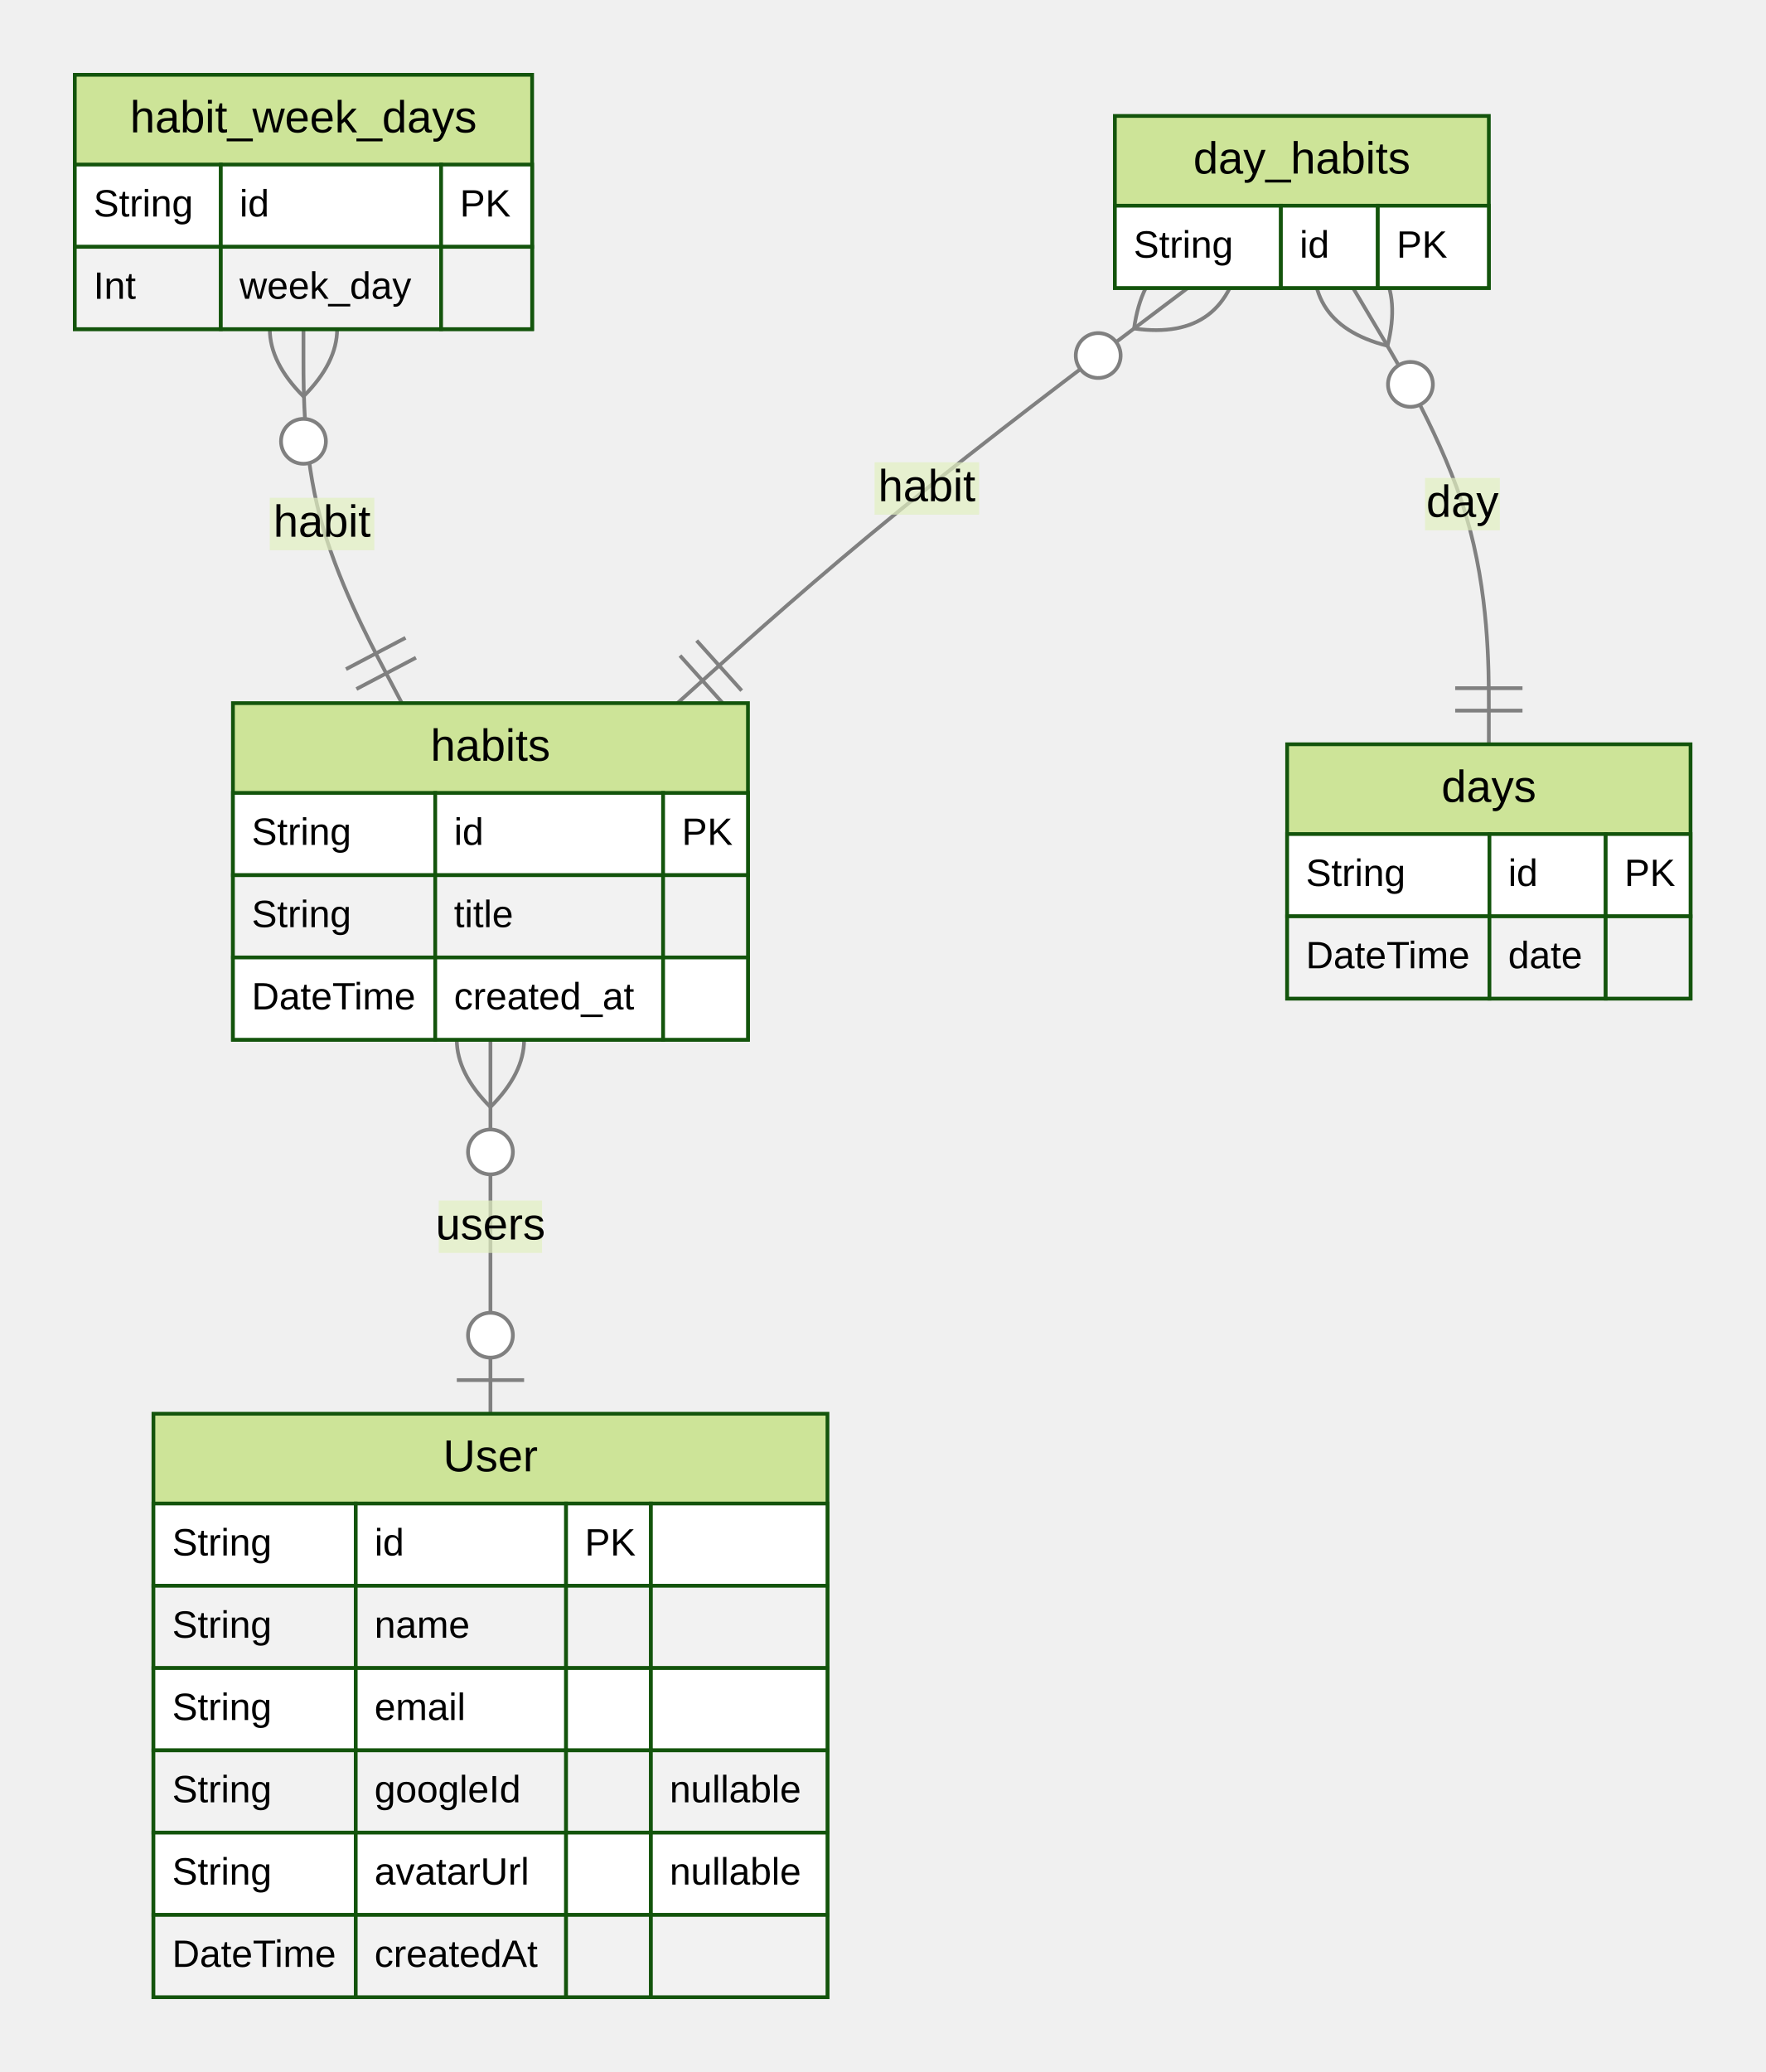
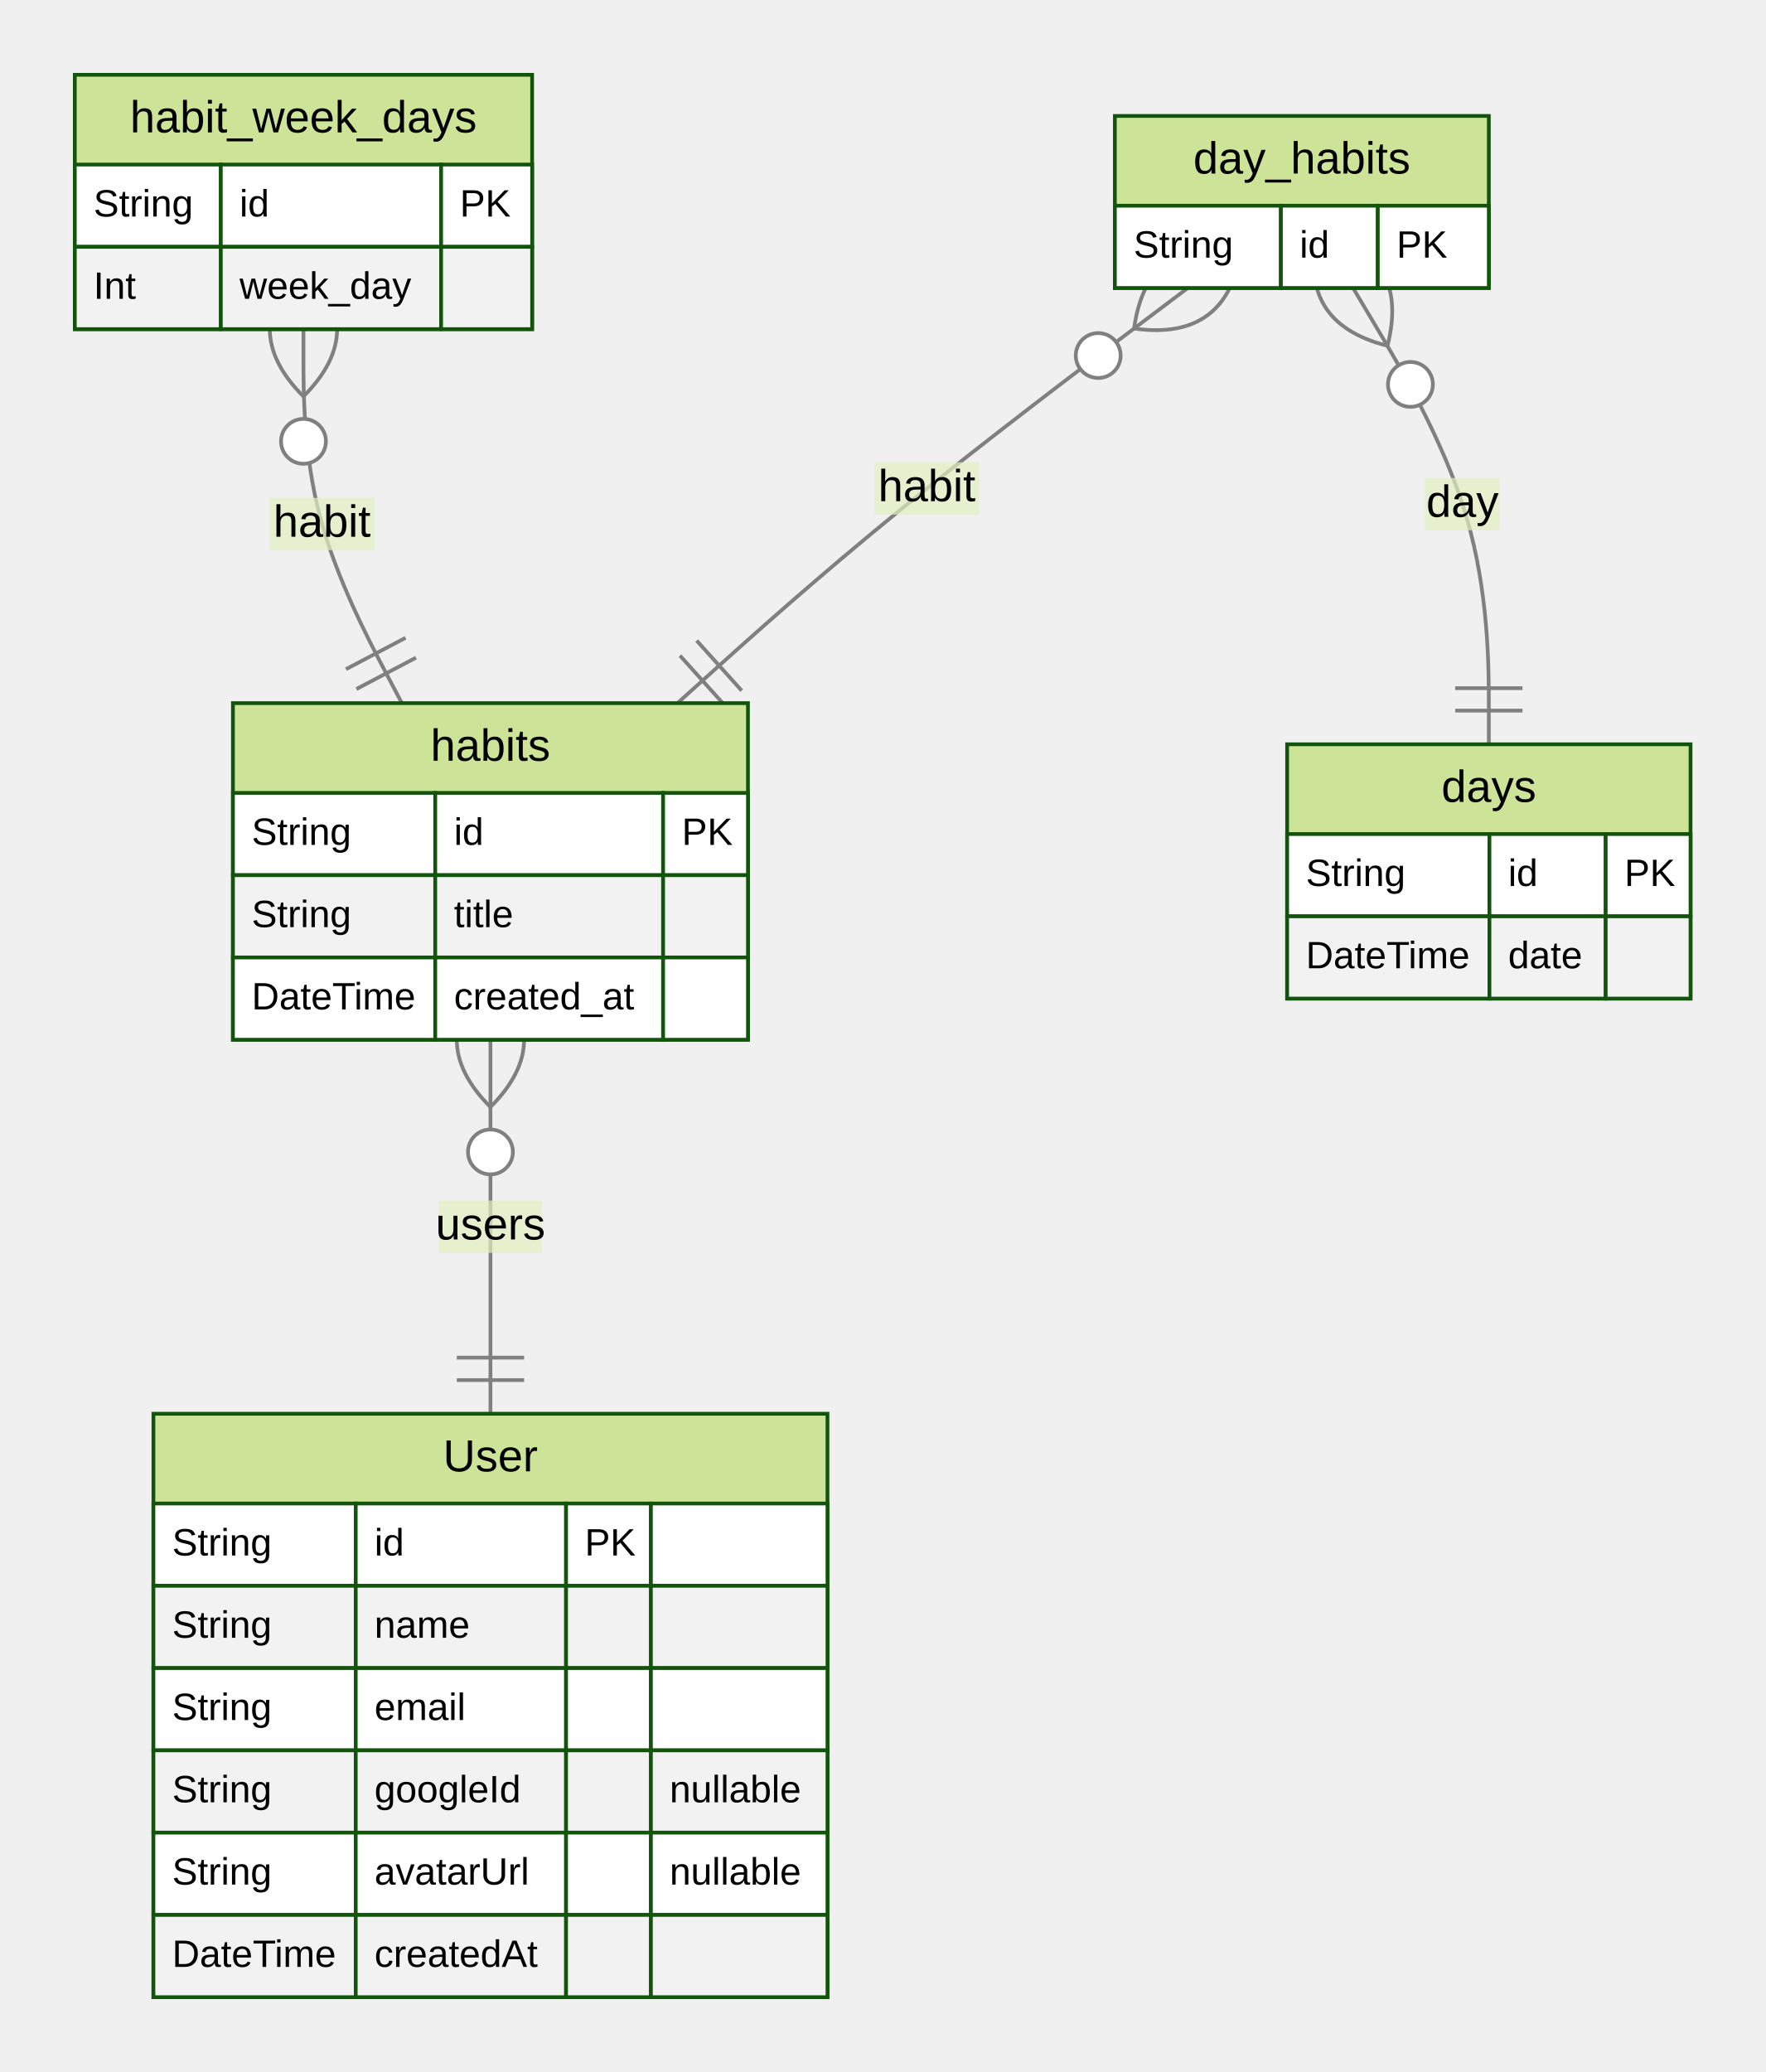
<svg xmlns="http://www.w3.org/2000/svg" aria-roledescription="er" viewBox="0 0 472.051 554" style="max-width: 472.051px; background-color: white;" width="100%" id="mermaid-0">
  <style>#mermaid-0{font-family:"trebuchet ms",verdana,arial,sans-serif;font-size:16px;fill:#000000;}#mermaid-0 .error-icon{fill:#552222;}#mermaid-0 .error-text{fill:#552222;stroke:#552222;}#mermaid-0 .edge-thickness-normal{stroke-width:2px;}#mermaid-0 .edge-thickness-thick{stroke-width:3.5px;}#mermaid-0 .edge-pattern-solid{stroke-dasharray:0;}#mermaid-0 .edge-pattern-dashed{stroke-dasharray:3;}#mermaid-0 .edge-pattern-dotted{stroke-dasharray:2;}#mermaid-0 .marker{fill:#000000;stroke:#000000;}#mermaid-0 .marker.cross{stroke:#000000;}#mermaid-0 svg{font-family:"trebuchet ms",verdana,arial,sans-serif;font-size:16px;}#mermaid-0 .entityBox{fill:#cde498;stroke:#13540c;}#mermaid-0 .attributeBoxOdd{fill:#ffffff;stroke:#13540c;}#mermaid-0 .attributeBoxEven{fill:#f2f2f2;stroke:#13540c;}#mermaid-0 .relationshipLabelBox{fill:hsl(78.158, 58.462%, 84.51%);opacity:0.7;background-color:hsl(78.158, 58.462%, 84.51%);}#mermaid-0 .relationshipLabelBox rect{opacity:0.5;}#mermaid-0 .relationshipLine{stroke:#000000;}#mermaid-0 .entityTitleText{text-anchor:middle;font-size:18px;fill:#000000;}#mermaid-0 :root{--mermaid-font-family:"trebuchet ms",verdana,arial,sans-serif;}</style>
  <g />
  <defs>
    <marker orient="auto" markerHeight="18" markerWidth="18" refY="9" refX="0" id="ONLY_ONE_START">
      <path d="M9,0 L9,18 M15,0 L15,18" fill="none" stroke="gray" />
    </marker>
  </defs>
  <defs>
    <marker orient="auto" markerHeight="18" markerWidth="18" refY="9" refX="18" id="ONLY_ONE_END">
      <path d="M3,0 L3,18 M9,0 L9,18" fill="none" stroke="gray" />
    </marker>
  </defs>
  <defs>
    <marker orient="auto" markerHeight="18" markerWidth="30" refY="9" refX="0" id="ZERO_OR_ONE_START">
      <circle r="6" cy="9" cx="21" fill="white" stroke="gray" />
      <path d="M9,0 L9,18" fill="none" stroke="gray" />
    </marker>
  </defs>
  <defs>
    <marker orient="auto" markerHeight="18" markerWidth="30" refY="9" refX="30" id="ZERO_OR_ONE_END">
      <circle r="6" cy="9" cx="9" fill="white" stroke="gray" />
      <path d="M21,0 L21,18" fill="none" stroke="gray" />
    </marker>
  </defs>
  <defs>
    <marker orient="auto" markerHeight="36" markerWidth="45" refY="18" refX="18" id="ONE_OR_MORE_START">
      <path d="M0,18 Q 18,0 36,18 Q 18,36 0,18 M42,9 L42,27" fill="none" stroke="gray" />
    </marker>
  </defs>
  <defs>
    <marker orient="auto" markerHeight="36" markerWidth="45" refY="18" refX="27" id="ONE_OR_MORE_END">
      <path d="M3,9 L3,27 M9,18 Q27,0 45,18 Q27,36 9,18" fill="none" stroke="gray" />
    </marker>
  </defs>
  <defs>
    <marker orient="auto" markerHeight="36" markerWidth="57" refY="18" refX="18" id="ZERO_OR_MORE_START">
      <circle r="6" cy="18" cx="48" fill="white" stroke="gray" />
      <path d="M0,18 Q18,0 36,18 Q18,36 0,18" fill="none" stroke="gray" />
    </marker>
  </defs>
  <defs>
    <marker orient="auto" markerHeight="36" markerWidth="57" refY="18" refX="39" id="ZERO_OR_MORE_END">
      <circle r="6" cy="18" cx="9" fill="white" stroke="gray" />
      <path d="M21,18 Q39,0 57,18 Q39,36 21,18" fill="none" stroke="gray" />
    </marker>
  </defs>
-   <path style="stroke: gray; fill: none;" marker-start="url(#ZERO_OR_MORE_START)" marker-end="url(#ZERO_OR_ONE_END)" d="M131.146,278L131.146,286.333C131.146,294.667,131.146,311.333,131.146,328C131.146,344.667,131.146,361.333,131.146,369.667L131.146,378" class="er relationshipLine" />
+   <path style="stroke: gray; fill: none;" marker-start="url(#ZERO_OR_MORE_START)" marker-end="url(#ONLY_ONE_END)" d="M131.146,278L131.146,286.333C131.146,294.667,131.146,311.333,131.146,328C131.146,344.667,131.146,361.333,131.146,369.667L131.146,378" class="er relationshipLine" />
  <path style="stroke: gray; fill: none;" marker-start="url(#ZERO_OR_MORE_START)" marker-end="url(#ONLY_ONE_END)" d="M81.146,88L81.146,96.333C81.146,104.667,81.146,121.333,85.532,138C89.918,154.667,98.69,171.333,103.076,179.667L107.462,188" class="er relationshipLine" />
+   <path style="stroke: gray; fill: none;" marker-start="url(#ZERO_OR_MORE_START)" marker-end="url(#ONLY_ONE_END)" d="M317.615,77L304.132,87.167C290.65,97.333,263.685,117.667,240.941,136.167C218.198,154.667,199.676,171.333,190.416,179.667L181.155,188" class="er relationshipLine" />
  <path style="stroke: gray; fill: none;" marker-start="url(#ZERO_OR_MORE_START)" marker-end="url(#ONLY_ONE_END)" d="M361.807,77L367.859,87.167C373.91,97.333,386.013,117.667,392.065,138C398.116,158.333,398.116,178.667,398.116,188.833L398.116,199" class="er relationshipLine" />
-   <path style="stroke: gray; fill: none;" marker-start="url(#ZERO_OR_MORE_START)" marker-end="url(#ONLY_ONE_END)" d="M317.615,77L304.132,87.167C290.65,97.333,263.685,117.667,240.941,136.167C218.198,154.667,199.676,171.333,190.416,179.667L181.155,188" class="er relationshipLine" />
-   <g transform="translate(41.027,378 )" id="entity-User-5e5478e5-e538-4505-a8d5-2ef45d849727">
+   <g transform="translate(41.027,378 )" id="entity-User-da53d2c1-95aa-406c-a05a-fc85ea64d6e1">
    <rect height="156" width="180.239" y="0" x="0" class="er entityBox" />
-     <text style="dominant-baseline: middle; text-anchor: middle; font-size: 12px;" transform="translate(90.11948,12)" y="0" x="0" id="text-entity-User-5e5478e5-e538-4505-a8d5-2ef45d849727" class="er entityLabel">User</text>
+     <text style="dominant-baseline: middle; text-anchor: middle; font-size: 12px;" transform="translate(90.11948,12)" y="0" x="0" id="text-entity-User-da53d2c1-95aa-406c-a05a-fc85ea64d6e1" class="er entityLabel">User</text>
    <rect height="22" width="54.096" y="24" x="0" class="er attributeBoxOdd" />
-     <text style="dominant-baseline: middle; font-size: 10.2px;" transform="translate(5,35)" y="0" x="0" id="text-entity-User-5e5478e5-e538-4505-a8d5-2ef45d849727-attr-1-type" class="er entityLabel">String</text>
+     <text style="dominant-baseline: middle; font-size: 10.2px;" transform="translate(5,35)" y="0" x="0" id="text-entity-User-da53d2c1-95aa-406c-a05a-fc85ea64d6e1-attr-1-type" class="er entityLabel">String</text>
    <rect height="22" width="56.243" y="24" x="54.096" class="er attributeBoxOdd" />
-     <text style="dominant-baseline: middle; font-size: 10.2px;" transform="translate(59.09555,35)" y="0" x="0" id="text-entity-User-5e5478e5-e538-4505-a8d5-2ef45d849727-attr-1-name" class="er entityLabel">id</text>
+     <text style="dominant-baseline: middle; font-size: 10.2px;" transform="translate(59.09555,35)" y="0" x="0" id="text-entity-User-da53d2c1-95aa-406c-a05a-fc85ea64d6e1-attr-1-name" class="er entityLabel">id</text>
    <rect height="22" width="22.688" y="24" x="110.339" class="er attributeBoxOdd" />
-     <text style="dominant-baseline: middle; font-size: 10.2px;" transform="translate(115.3387,35)" y="0" x="0" id="text-entity-User-5e5478e5-e538-4505-a8d5-2ef45d849727-attr-1-key" class="er entityLabel">PK</text>
+     <text style="dominant-baseline: middle; font-size: 10.2px;" transform="translate(115.3387,35)" y="0" x="0" id="text-entity-User-da53d2c1-95aa-406c-a05a-fc85ea64d6e1-attr-1-key" class="er entityLabel">PK</text>
    <rect height="22" width="47.213" y="24" x="133.026" class="er attributeBoxOdd" />
-     <text style="dominant-baseline: middle; font-size: 10.2px;" transform="translate(138.0264,35)" y="0" x="0" id="text-entity-User-5e5478e5-e538-4505-a8d5-2ef45d849727-attr-1-comment" class="er entityLabel" />
+     <text style="dominant-baseline: middle; font-size: 10.2px;" transform="translate(138.0264,35)" y="0" x="0" id="text-entity-User-da53d2c1-95aa-406c-a05a-fc85ea64d6e1-attr-1-comment" class="er entityLabel" />
    <rect height="22" width="54.096" y="46" x="0" class="er attributeBoxEven" />
-     <text style="dominant-baseline: middle; font-size: 10.2px;" transform="translate(5,57)" y="0" x="0" id="text-entity-User-5e5478e5-e538-4505-a8d5-2ef45d849727-attr-2-type" class="er entityLabel">String</text>
+     <text style="dominant-baseline: middle; font-size: 10.2px;" transform="translate(5,57)" y="0" x="0" id="text-entity-User-da53d2c1-95aa-406c-a05a-fc85ea64d6e1-attr-2-type" class="er entityLabel">String</text>
    <rect height="22" width="56.243" y="46" x="54.096" class="er attributeBoxEven" />
-     <text style="dominant-baseline: middle; font-size: 10.2px;" transform="translate(59.09555,57)" y="0" x="0" id="text-entity-User-5e5478e5-e538-4505-a8d5-2ef45d849727-attr-2-name" class="er entityLabel">name</text>
+     <text style="dominant-baseline: middle; font-size: 10.2px;" transform="translate(59.09555,57)" y="0" x="0" id="text-entity-User-da53d2c1-95aa-406c-a05a-fc85ea64d6e1-attr-2-name" class="er entityLabel">name</text>
    <rect height="22" width="22.688" y="46" x="110.339" class="er attributeBoxEven" />
-     <text style="dominant-baseline: middle; font-size: 10.2px;" transform="translate(115.3387,57)" y="0" x="0" id="text-entity-User-5e5478e5-e538-4505-a8d5-2ef45d849727-attr-2-key" class="er entityLabel" />
+     <text style="dominant-baseline: middle; font-size: 10.2px;" transform="translate(115.3387,57)" y="0" x="0" id="text-entity-User-da53d2c1-95aa-406c-a05a-fc85ea64d6e1-attr-2-key" class="er entityLabel" />
    <rect height="22" width="47.213" y="46" x="133.026" class="er attributeBoxEven" />
-     <text style="dominant-baseline: middle; font-size: 10.2px;" transform="translate(138.0264,57)" y="0" x="0" id="text-entity-User-5e5478e5-e538-4505-a8d5-2ef45d849727-attr-2-comment" class="er entityLabel" />
+     <text style="dominant-baseline: middle; font-size: 10.2px;" transform="translate(138.0264,57)" y="0" x="0" id="text-entity-User-da53d2c1-95aa-406c-a05a-fc85ea64d6e1-attr-2-comment" class="er entityLabel" />
    <rect height="22" width="54.096" y="68" x="0" class="er attributeBoxOdd" />
-     <text style="dominant-baseline: middle; font-size: 10.2px;" transform="translate(5,79)" y="0" x="0" id="text-entity-User-5e5478e5-e538-4505-a8d5-2ef45d849727-attr-3-type" class="er entityLabel">String</text>
+     <text style="dominant-baseline: middle; font-size: 10.2px;" transform="translate(5,79)" y="0" x="0" id="text-entity-User-da53d2c1-95aa-406c-a05a-fc85ea64d6e1-attr-3-type" class="er entityLabel">String</text>
    <rect height="22" width="56.243" y="68" x="54.096" class="er attributeBoxOdd" />
-     <text style="dominant-baseline: middle; font-size: 10.2px;" transform="translate(59.09555,79)" y="0" x="0" id="text-entity-User-5e5478e5-e538-4505-a8d5-2ef45d849727-attr-3-name" class="er entityLabel">email</text>
+     <text style="dominant-baseline: middle; font-size: 10.2px;" transform="translate(59.09555,79)" y="0" x="0" id="text-entity-User-da53d2c1-95aa-406c-a05a-fc85ea64d6e1-attr-3-name" class="er entityLabel">email</text>
    <rect height="22" width="22.688" y="68" x="110.339" class="er attributeBoxOdd" />
-     <text style="dominant-baseline: middle; font-size: 10.2px;" transform="translate(115.3387,79)" y="0" x="0" id="text-entity-User-5e5478e5-e538-4505-a8d5-2ef45d849727-attr-3-key" class="er entityLabel" />
+     <text style="dominant-baseline: middle; font-size: 10.2px;" transform="translate(115.3387,79)" y="0" x="0" id="text-entity-User-da53d2c1-95aa-406c-a05a-fc85ea64d6e1-attr-3-key" class="er entityLabel" />
    <rect height="22" width="47.213" y="68" x="133.026" class="er attributeBoxOdd" />
-     <text style="dominant-baseline: middle; font-size: 10.2px;" transform="translate(138.0264,79)" y="0" x="0" id="text-entity-User-5e5478e5-e538-4505-a8d5-2ef45d849727-attr-3-comment" class="er entityLabel" />
+     <text style="dominant-baseline: middle; font-size: 10.2px;" transform="translate(138.0264,79)" y="0" x="0" id="text-entity-User-da53d2c1-95aa-406c-a05a-fc85ea64d6e1-attr-3-comment" class="er entityLabel" />
    <rect height="22" width="54.096" y="90" x="0" class="er attributeBoxEven" />
-     <text style="dominant-baseline: middle; font-size: 10.2px;" transform="translate(5,101)" y="0" x="0" id="text-entity-User-5e5478e5-e538-4505-a8d5-2ef45d849727-attr-4-type" class="er entityLabel">String</text>
+     <text style="dominant-baseline: middle; font-size: 10.2px;" transform="translate(5,101)" y="0" x="0" id="text-entity-User-da53d2c1-95aa-406c-a05a-fc85ea64d6e1-attr-4-type" class="er entityLabel">String</text>
    <rect height="22" width="56.243" y="90" x="54.096" class="er attributeBoxEven" />
-     <text style="dominant-baseline: middle; font-size: 10.2px;" transform="translate(59.09555,101)" y="0" x="0" id="text-entity-User-5e5478e5-e538-4505-a8d5-2ef45d849727-attr-4-name" class="er entityLabel">googleId</text>
+     <text style="dominant-baseline: middle; font-size: 10.2px;" transform="translate(59.09555,101)" y="0" x="0" id="text-entity-User-da53d2c1-95aa-406c-a05a-fc85ea64d6e1-attr-4-name" class="er entityLabel">googleId</text>
    <rect height="22" width="22.688" y="90" x="110.339" class="er attributeBoxEven" />
-     <text style="dominant-baseline: middle; font-size: 10.2px;" transform="translate(115.3387,101)" y="0" x="0" id="text-entity-User-5e5478e5-e538-4505-a8d5-2ef45d849727-attr-4-key" class="er entityLabel" />
+     <text style="dominant-baseline: middle; font-size: 10.2px;" transform="translate(115.3387,101)" y="0" x="0" id="text-entity-User-da53d2c1-95aa-406c-a05a-fc85ea64d6e1-attr-4-key" class="er entityLabel" />
    <rect height="22" width="47.213" y="90" x="133.026" class="er attributeBoxEven" />
-     <text style="dominant-baseline: middle; font-size: 10.2px;" transform="translate(138.0264,101)" y="0" x="0" id="text-entity-User-5e5478e5-e538-4505-a8d5-2ef45d849727-attr-4-comment" class="er entityLabel">nullable</text>
+     <text style="dominant-baseline: middle; font-size: 10.2px;" transform="translate(138.0264,101)" y="0" x="0" id="text-entity-User-da53d2c1-95aa-406c-a05a-fc85ea64d6e1-attr-4-comment" class="er entityLabel">nullable</text>
    <rect height="22" width="54.096" y="112" x="0" class="er attributeBoxOdd" />
-     <text style="dominant-baseline: middle; font-size: 10.2px;" transform="translate(5,123)" y="0" x="0" id="text-entity-User-5e5478e5-e538-4505-a8d5-2ef45d849727-attr-5-type" class="er entityLabel">String</text>
+     <text style="dominant-baseline: middle; font-size: 10.2px;" transform="translate(5,123)" y="0" x="0" id="text-entity-User-da53d2c1-95aa-406c-a05a-fc85ea64d6e1-attr-5-type" class="er entityLabel">String</text>
    <rect height="22" width="56.243" y="112" x="54.096" class="er attributeBoxOdd" />
-     <text style="dominant-baseline: middle; font-size: 10.2px;" transform="translate(59.09555,123)" y="0" x="0" id="text-entity-User-5e5478e5-e538-4505-a8d5-2ef45d849727-attr-5-name" class="er entityLabel">avatarUrl</text>
+     <text style="dominant-baseline: middle; font-size: 10.2px;" transform="translate(59.09555,123)" y="0" x="0" id="text-entity-User-da53d2c1-95aa-406c-a05a-fc85ea64d6e1-attr-5-name" class="er entityLabel">avatarUrl</text>
    <rect height="22" width="22.688" y="112" x="110.339" class="er attributeBoxOdd" />
-     <text style="dominant-baseline: middle; font-size: 10.2px;" transform="translate(115.3387,123)" y="0" x="0" id="text-entity-User-5e5478e5-e538-4505-a8d5-2ef45d849727-attr-5-key" class="er entityLabel" />
+     <text style="dominant-baseline: middle; font-size: 10.2px;" transform="translate(115.3387,123)" y="0" x="0" id="text-entity-User-da53d2c1-95aa-406c-a05a-fc85ea64d6e1-attr-5-key" class="er entityLabel" />
    <rect height="22" width="47.213" y="112" x="133.026" class="er attributeBoxOdd" />
-     <text style="dominant-baseline: middle; font-size: 10.2px;" transform="translate(138.0264,123)" y="0" x="0" id="text-entity-User-5e5478e5-e538-4505-a8d5-2ef45d849727-attr-5-comment" class="er entityLabel">nullable</text>
+     <text style="dominant-baseline: middle; font-size: 10.2px;" transform="translate(138.0264,123)" y="0" x="0" id="text-entity-User-da53d2c1-95aa-406c-a05a-fc85ea64d6e1-attr-5-comment" class="er entityLabel">nullable</text>
    <rect height="22" width="54.096" y="134" x="0" class="er attributeBoxEven" />
-     <text style="dominant-baseline: middle; font-size: 10.2px;" transform="translate(5,145)" y="0" x="0" id="text-entity-User-5e5478e5-e538-4505-a8d5-2ef45d849727-attr-6-type" class="er entityLabel">DateTime</text>
+     <text style="dominant-baseline: middle; font-size: 10.2px;" transform="translate(5,145)" y="0" x="0" id="text-entity-User-da53d2c1-95aa-406c-a05a-fc85ea64d6e1-attr-6-type" class="er entityLabel">DateTime</text>
    <rect height="22" width="56.243" y="134" x="54.096" class="er attributeBoxEven" />
-     <text style="dominant-baseline: middle; font-size: 10.2px;" transform="translate(59.09555,145)" y="0" x="0" id="text-entity-User-5e5478e5-e538-4505-a8d5-2ef45d849727-attr-6-name" class="er entityLabel">createdAt</text>
+     <text style="dominant-baseline: middle; font-size: 10.2px;" transform="translate(59.09555,145)" y="0" x="0" id="text-entity-User-da53d2c1-95aa-406c-a05a-fc85ea64d6e1-attr-6-name" class="er entityLabel">createdAt</text>
    <rect height="22" width="22.688" y="134" x="110.339" class="er attributeBoxEven" />
-     <text style="dominant-baseline: middle; font-size: 10.2px;" transform="translate(115.3387,145)" y="0" x="0" id="text-entity-User-5e5478e5-e538-4505-a8d5-2ef45d849727-attr-6-key" class="er entityLabel" />
+     <text style="dominant-baseline: middle; font-size: 10.2px;" transform="translate(115.3387,145)" y="0" x="0" id="text-entity-User-da53d2c1-95aa-406c-a05a-fc85ea64d6e1-attr-6-key" class="er entityLabel" />
    <rect height="22" width="47.213" y="134" x="133.026" class="er attributeBoxEven" />
-     <text style="dominant-baseline: middle; font-size: 10.2px;" transform="translate(138.0264,145)" y="0" x="0" id="text-entity-User-5e5478e5-e538-4505-a8d5-2ef45d849727-attr-6-comment" class="er entityLabel" />
+     <text style="dominant-baseline: middle; font-size: 10.2px;" transform="translate(138.0264,145)" y="0" x="0" id="text-entity-User-da53d2c1-95aa-406c-a05a-fc85ea64d6e1-attr-6-comment" class="er entityLabel" />
  </g>
-   <g transform="translate(62.28748,188 )" id="entity-habits-5cec5654-e29f-4f53-8784-69e4ad906e96">
+   <g transform="translate(62.28748,188 )" id="entity-habits-6507e3af-308a-4890-9fb9-77e7aec1f74f">
    <rect height="90" width="137.718" y="0" x="0" class="er entityBox" />
-     <text style="dominant-baseline: middle; text-anchor: middle; font-size: 12px;" transform="translate(68.85901,12)" y="0" x="0" id="text-entity-habits-5cec5654-e29f-4f53-8784-69e4ad906e96" class="er entityLabel">habits</text>
+     <text style="dominant-baseline: middle; text-anchor: middle; font-size: 12px;" transform="translate(68.85901,12)" y="0" x="0" id="text-entity-habits-6507e3af-308a-4890-9fb9-77e7aec1f74f" class="er entityLabel">habits</text>
    <rect height="22" width="54.096" y="24" x="0" class="er attributeBoxOdd" />
-     <text style="dominant-baseline: middle; font-size: 10.2px;" transform="translate(5,35)" y="0" x="0" id="text-entity-habits-5cec5654-e29f-4f53-8784-69e4ad906e96-attr-1-type" class="er entityLabel">String</text>
+     <text style="dominant-baseline: middle; font-size: 10.2px;" transform="translate(5,35)" y="0" x="0" id="text-entity-habits-6507e3af-308a-4890-9fb9-77e7aec1f74f-attr-1-type" class="er entityLabel">String</text>
    <rect height="22" width="60.935" y="24" x="54.096" class="er attributeBoxOdd" />
-     <text style="dominant-baseline: middle; font-size: 10.2px;" transform="translate(59.09555,35)" y="0" x="0" id="text-entity-habits-5cec5654-e29f-4f53-8784-69e4ad906e96-attr-1-name" class="er entityLabel">id</text>
+     <text style="dominant-baseline: middle; font-size: 10.2px;" transform="translate(59.09555,35)" y="0" x="0" id="text-entity-habits-6507e3af-308a-4890-9fb9-77e7aec1f74f-attr-1-name" class="er entityLabel">id</text>
    <rect height="22" width="22.688" y="24" x="115.03" class="er attributeBoxOdd" />
-     <text style="dominant-baseline: middle; font-size: 10.2px;" transform="translate(120.0303,35)" y="0" x="0" id="text-entity-habits-5cec5654-e29f-4f53-8784-69e4ad906e96-attr-1-key" class="er entityLabel">PK</text>
+     <text style="dominant-baseline: middle; font-size: 10.2px;" transform="translate(120.0303,35)" y="0" x="0" id="text-entity-habits-6507e3af-308a-4890-9fb9-77e7aec1f74f-attr-1-key" class="er entityLabel">PK</text>
    <rect height="22" width="54.096" y="46" x="0" class="er attributeBoxEven" />
-     <text style="dominant-baseline: middle; font-size: 10.2px;" transform="translate(5,57)" y="0" x="0" id="text-entity-habits-5cec5654-e29f-4f53-8784-69e4ad906e96-attr-2-type" class="er entityLabel">String</text>
+     <text style="dominant-baseline: middle; font-size: 10.2px;" transform="translate(5,57)" y="0" x="0" id="text-entity-habits-6507e3af-308a-4890-9fb9-77e7aec1f74f-attr-2-type" class="er entityLabel">String</text>
    <rect height="22" width="60.935" y="46" x="54.096" class="er attributeBoxEven" />
-     <text style="dominant-baseline: middle; font-size: 10.2px;" transform="translate(59.09555,57)" y="0" x="0" id="text-entity-habits-5cec5654-e29f-4f53-8784-69e4ad906e96-attr-2-name" class="er entityLabel">title</text>
+     <text style="dominant-baseline: middle; font-size: 10.2px;" transform="translate(59.09555,57)" y="0" x="0" id="text-entity-habits-6507e3af-308a-4890-9fb9-77e7aec1f74f-attr-2-name" class="er entityLabel">title</text>
    <rect height="22" width="22.688" y="46" x="115.03" class="er attributeBoxEven" />
-     <text style="dominant-baseline: middle; font-size: 10.2px;" transform="translate(120.0303,57)" y="0" x="0" id="text-entity-habits-5cec5654-e29f-4f53-8784-69e4ad906e96-attr-2-key" class="er entityLabel" />
+     <text style="dominant-baseline: middle; font-size: 10.2px;" transform="translate(120.0303,57)" y="0" x="0" id="text-entity-habits-6507e3af-308a-4890-9fb9-77e7aec1f74f-attr-2-key" class="er entityLabel" />
    <rect height="22" width="54.096" y="68" x="0" class="er attributeBoxOdd" />
-     <text style="dominant-baseline: middle; font-size: 10.2px;" transform="translate(5,79)" y="0" x="0" id="text-entity-habits-5cec5654-e29f-4f53-8784-69e4ad906e96-attr-3-type" class="er entityLabel">DateTime</text>
+     <text style="dominant-baseline: middle; font-size: 10.2px;" transform="translate(5,79)" y="0" x="0" id="text-entity-habits-6507e3af-308a-4890-9fb9-77e7aec1f74f-attr-3-type" class="er entityLabel">DateTime</text>
    <rect height="22" width="60.935" y="68" x="54.096" class="er attributeBoxOdd" />
-     <text style="dominant-baseline: middle; font-size: 10.2px;" transform="translate(59.09555,79)" y="0" x="0" id="text-entity-habits-5cec5654-e29f-4f53-8784-69e4ad906e96-attr-3-name" class="er entityLabel">created_at</text>
+     <text style="dominant-baseline: middle; font-size: 10.2px;" transform="translate(59.09555,79)" y="0" x="0" id="text-entity-habits-6507e3af-308a-4890-9fb9-77e7aec1f74f-attr-3-name" class="er entityLabel">created_at</text>
    <rect height="22" width="22.688" y="68" x="115.03" class="er attributeBoxOdd" />
-     <text style="dominant-baseline: middle; font-size: 10.2px;" transform="translate(120.0303,79)" y="0" x="0" id="text-entity-habits-5cec5654-e29f-4f53-8784-69e4ad906e96-attr-3-key" class="er entityLabel" />
+     <text style="dominant-baseline: middle; font-size: 10.2px;" transform="translate(120.0303,79)" y="0" x="0" id="text-entity-habits-6507e3af-308a-4890-9fb9-77e7aec1f74f-attr-3-key" class="er entityLabel" />
  </g>
-   <g transform="translate(20,20 )" id="entity-habitweekdays-f150bb14-3e65-4cf3-aa5f-95f0403915f1">
+   <g transform="translate(20,20 )" id="entity-habitweekdays-a0487e32-5f09-400e-ad4c-cd7c33f40705">
    <rect height="68" width="122.293" y="0" x="0" class="er entityBox" />
-     <text style="dominant-baseline: middle; text-anchor: middle; font-size: 12px;" transform="translate(61.14648,12)" y="0" x="0" id="text-entity-habitweekdays-f150bb14-3e65-4cf3-aa5f-95f0403915f1" class="er entityLabel">habit_week_days</text>
+     <text style="dominant-baseline: middle; text-anchor: middle; font-size: 12px;" transform="translate(61.14648,12)" y="0" x="0" id="text-entity-habitweekdays-a0487e32-5f09-400e-ad4c-cd7c33f40705" class="er entityLabel">habit_week_days</text>
    <rect height="22" width="39.048" y="24" x="0" class="er attributeBoxOdd" />
-     <text style="dominant-baseline: middle; font-size: 10.2px;" transform="translate(5,35)" y="0" x="0" id="text-entity-habitweekdays-f150bb14-3e65-4cf3-aa5f-95f0403915f1-attr-1-type" class="er entityLabel">String</text>
+     <text style="dominant-baseline: middle; font-size: 10.2px;" transform="translate(5,35)" y="0" x="0" id="text-entity-habitweekdays-a0487e32-5f09-400e-ad4c-cd7c33f40705-attr-1-type" class="er entityLabel">String</text>
    <rect height="22" width="58.904" y="24" x="39.048" class="er attributeBoxOdd" />
-     <text style="dominant-baseline: middle; font-size: 10.2px;" transform="translate(44.04844,35)" y="0" x="0" id="text-entity-habitweekdays-f150bb14-3e65-4cf3-aa5f-95f0403915f1-attr-1-name" class="er entityLabel">id</text>
+     <text style="dominant-baseline: middle; font-size: 10.2px;" transform="translate(44.04844,35)" y="0" x="0" id="text-entity-habitweekdays-a0487e32-5f09-400e-ad4c-cd7c33f40705-attr-1-name" class="er entityLabel">id</text>
    <rect height="22" width="24.34" y="24" x="97.953" class="er attributeBoxOdd" />
-     <text style="dominant-baseline: middle; font-size: 10.2px;" transform="translate(102.9529,35)" y="0" x="0" id="text-entity-habitweekdays-f150bb14-3e65-4cf3-aa5f-95f0403915f1-attr-1-key" class="er entityLabel">PK</text>
+     <text style="dominant-baseline: middle; font-size: 10.2px;" transform="translate(102.9529,35)" y="0" x="0" id="text-entity-habitweekdays-a0487e32-5f09-400e-ad4c-cd7c33f40705-attr-1-key" class="er entityLabel">PK</text>
    <rect height="22" width="39.048" y="46" x="0" class="er attributeBoxEven" />
-     <text style="dominant-baseline: middle; font-size: 10.2px;" transform="translate(5,57)" y="0" x="0" id="text-entity-habitweekdays-f150bb14-3e65-4cf3-aa5f-95f0403915f1-attr-2-type" class="er entityLabel">Int</text>
+     <text style="dominant-baseline: middle; font-size: 10.2px;" transform="translate(5,57)" y="0" x="0" id="text-entity-habitweekdays-a0487e32-5f09-400e-ad4c-cd7c33f40705-attr-2-type" class="er entityLabel">Int</text>
    <rect height="22" width="58.904" y="46" x="39.048" class="er attributeBoxEven" />
-     <text style="dominant-baseline: middle; font-size: 10.2px;" transform="translate(44.04844,57)" y="0" x="0" id="text-entity-habitweekdays-f150bb14-3e65-4cf3-aa5f-95f0403915f1-attr-2-name" class="er entityLabel">week_day</text>
+     <text style="dominant-baseline: middle; font-size: 10.2px;" transform="translate(44.04844,57)" y="0" x="0" id="text-entity-habitweekdays-a0487e32-5f09-400e-ad4c-cd7c33f40705-attr-2-name" class="er entityLabel">week_day</text>
    <rect height="22" width="24.34" y="46" x="97.953" class="er attributeBoxEven" />
-     <text style="dominant-baseline: middle; font-size: 10.2px;" transform="translate(102.9529,57)" y="0" x="0" id="text-entity-habitweekdays-f150bb14-3e65-4cf3-aa5f-95f0403915f1-attr-2-key" class="er entityLabel" />
+     <text style="dominant-baseline: middle; font-size: 10.2px;" transform="translate(102.9529,57)" y="0" x="0" id="text-entity-habitweekdays-a0487e32-5f09-400e-ad4c-cd7c33f40705-attr-2-key" class="er entityLabel" />
  </g>
-   <g transform="translate(344.182,199 )" id="entity-days-00d3d405-0b6c-4f5f-a4ac-4c3bf5c98d32">
+   <g transform="translate(344.182,199 )" id="entity-days-574f9e55-a8b7-4af8-9bf3-166082f359eb">
    <rect height="68" width="107.869" y="0" x="0" class="er entityBox" />
-     <text style="dominant-baseline: middle; text-anchor: middle; font-size: 12px;" transform="translate(53.93452,12)" y="0" x="0" id="text-entity-days-00d3d405-0b6c-4f5f-a4ac-4c3bf5c98d32" class="er entityLabel">days</text>
+     <text style="dominant-baseline: middle; text-anchor: middle; font-size: 12px;" transform="translate(53.93452,12)" y="0" x="0" id="text-entity-days-574f9e55-a8b7-4af8-9bf3-166082f359eb" class="er entityLabel">days</text>
    <rect height="22" width="54.096" y="24" x="0" class="er attributeBoxOdd" />
-     <text style="dominant-baseline: middle; font-size: 10.2px;" transform="translate(5,35)" y="0" x="0" id="text-entity-days-00d3d405-0b6c-4f5f-a4ac-4c3bf5c98d32-attr-1-type" class="er entityLabel">String</text>
+     <text style="dominant-baseline: middle; font-size: 10.2px;" transform="translate(5,35)" y="0" x="0" id="text-entity-days-574f9e55-a8b7-4af8-9bf3-166082f359eb-attr-1-type" class="er entityLabel">String</text>
    <rect height="22" width="31.086" y="24" x="54.096" class="er attributeBoxOdd" />
-     <text style="dominant-baseline: middle; font-size: 10.2px;" transform="translate(59.09555,35)" y="0" x="0" id="text-entity-days-00d3d405-0b6c-4f5f-a4ac-4c3bf5c98d32-attr-1-name" class="er entityLabel">id</text>
+     <text style="dominant-baseline: middle; font-size: 10.2px;" transform="translate(59.09555,35)" y="0" x="0" id="text-entity-days-574f9e55-a8b7-4af8-9bf3-166082f359eb-attr-1-name" class="er entityLabel">id</text>
    <rect height="22" width="22.688" y="24" x="85.181" class="er attributeBoxOdd" />
-     <text style="dominant-baseline: middle; font-size: 10.2px;" transform="translate(90.18137,35)" y="0" x="0" id="text-entity-days-00d3d405-0b6c-4f5f-a4ac-4c3bf5c98d32-attr-1-key" class="er entityLabel">PK</text>
+     <text style="dominant-baseline: middle; font-size: 10.2px;" transform="translate(90.18137,35)" y="0" x="0" id="text-entity-days-574f9e55-a8b7-4af8-9bf3-166082f359eb-attr-1-key" class="er entityLabel">PK</text>
    <rect height="22" width="54.096" y="46" x="0" class="er attributeBoxEven" />
-     <text style="dominant-baseline: middle; font-size: 10.2px;" transform="translate(5,57)" y="0" x="0" id="text-entity-days-00d3d405-0b6c-4f5f-a4ac-4c3bf5c98d32-attr-2-type" class="er entityLabel">DateTime</text>
+     <text style="dominant-baseline: middle; font-size: 10.2px;" transform="translate(5,57)" y="0" x="0" id="text-entity-days-574f9e55-a8b7-4af8-9bf3-166082f359eb-attr-2-type" class="er entityLabel">DateTime</text>
    <rect height="22" width="31.086" y="46" x="54.096" class="er attributeBoxEven" />
-     <text style="dominant-baseline: middle; font-size: 10.2px;" transform="translate(59.09555,57)" y="0" x="0" id="text-entity-days-00d3d405-0b6c-4f5f-a4ac-4c3bf5c98d32-attr-2-name" class="er entityLabel">date</text>
+     <text style="dominant-baseline: middle; font-size: 10.2px;" transform="translate(59.09555,57)" y="0" x="0" id="text-entity-days-574f9e55-a8b7-4af8-9bf3-166082f359eb-attr-2-name" class="er entityLabel">date</text>
    <rect height="22" width="22.688" y="46" x="85.181" class="er attributeBoxEven" />
-     <text style="dominant-baseline: middle; font-size: 10.2px;" transform="translate(90.18137,57)" y="0" x="0" id="text-entity-days-00d3d405-0b6c-4f5f-a4ac-4c3bf5c98d32-attr-2-key" class="er entityLabel" />
+     <text style="dominant-baseline: middle; font-size: 10.2px;" transform="translate(90.18137,57)" y="0" x="0" id="text-entity-days-574f9e55-a8b7-4af8-9bf3-166082f359eb-attr-2-key" class="er entityLabel" />
  </g>
-   <g transform="translate(298.1165,31 )" id="entity-dayhabits-c774c2f5-fd76-4ba9-ba01-7272a442697d">
+   <g transform="translate(298.1165,31 )" id="entity-dayhabits-86682540-51d3-4ddf-97df-83983e1b85d8">
    <rect height="46" width="100" y="0" x="0" class="er entityBox" />
-     <text style="dominant-baseline: middle; text-anchor: middle; font-size: 12px;" transform="translate(50,12)" y="0" x="0" id="text-entity-dayhabits-c774c2f5-fd76-4ba9-ba01-7272a442697d" class="er entityLabel">day_habits</text>
+     <text style="dominant-baseline: middle; text-anchor: middle; font-size: 12px;" transform="translate(50,12)" y="0" x="0" id="text-entity-dayhabits-86682540-51d3-4ddf-97df-83983e1b85d8" class="er entityLabel">day_habits</text>
    <rect height="22" width="44.399" y="24" x="0" class="er attributeBoxOdd" />
-     <text style="dominant-baseline: middle; font-size: 10.2px;" transform="translate(5,35)" y="0" x="0" id="text-entity-dayhabits-c774c2f5-fd76-4ba9-ba01-7272a442697d-attr-1-type" class="er entityLabel">String</text>
+     <text style="dominant-baseline: middle; font-size: 10.2px;" transform="translate(5,35)" y="0" x="0" id="text-entity-dayhabits-86682540-51d3-4ddf-97df-83983e1b85d8-attr-1-type" class="er entityLabel">String</text>
    <rect height="22" width="25.911" y="24" x="44.399" class="er attributeBoxOdd" />
-     <text style="dominant-baseline: middle; font-size: 10.2px;" transform="translate(49.39862,35)" y="0" x="0" id="text-entity-dayhabits-c774c2f5-fd76-4ba9-ba01-7272a442697d-attr-1-name" class="er entityLabel">id</text>
+     <text style="dominant-baseline: middle; font-size: 10.2px;" transform="translate(49.39862,35)" y="0" x="0" id="text-entity-dayhabits-86682540-51d3-4ddf-97df-83983e1b85d8-attr-1-name" class="er entityLabel">id</text>
    <rect height="22" width="29.69" y="24" x="70.31" class="er attributeBoxOdd" />
-     <text style="dominant-baseline: middle; font-size: 10.2px;" transform="translate(75.30976,35)" y="0" x="0" id="text-entity-dayhabits-c774c2f5-fd76-4ba9-ba01-7272a442697d-attr-1-key" class="er entityLabel">PK</text>
+     <text style="dominant-baseline: middle; font-size: 10.2px;" transform="translate(75.30976,35)" y="0" x="0" id="text-entity-dayhabits-86682540-51d3-4ddf-97df-83983e1b85d8-attr-1-key" class="er entityLabel">PK</text>
  </g>
  <rect height="14" width="27.623" y="321" x="117.335" class="er relationshipLabelBox" />
  <text style="text-anchor: middle; dominant-baseline: middle; font-size: 12px;" y="328" x="131.146" id="rel1" class="er relationshipLabel">users</text>
  <rect height="14" width="27.969" y="133.109" x="72.126" class="er relationshipLabelBox" />
  <text style="text-anchor: middle; dominant-baseline: middle; font-size: 12px;" y="140.109" x="86.11" id="rel2" class="er relationshipLabel">habit</text>
+   <rect height="14" width="27.969" y="123.605" x="233.851" class="er relationshipLabelBox" />
+   <text style="text-anchor: middle; dominant-baseline: middle; font-size: 12px;" y="130.605" x="247.836" id="rel3" class="er relationshipLabel">habit</text>
  <rect height="14" width="19.99" y="127.788" x="381.065" class="er relationshipLabelBox" />
-   <text style="text-anchor: middle; dominant-baseline: middle; font-size: 12px;" y="134.788" x="391.06" id="rel3" class="er relationshipLabel">day</text>
-   <rect height="14" width="27.969" y="123.605" x="233.851" class="er relationshipLabelBox" />
-   <text style="text-anchor: middle; dominant-baseline: middle; font-size: 12px;" y="130.605" x="247.836" id="rel4" class="er relationshipLabel">habit</text>
+   <text style="text-anchor: middle; dominant-baseline: middle; font-size: 12px;" y="134.788" x="391.06" id="rel4" class="er relationshipLabel">day</text>
</svg>
